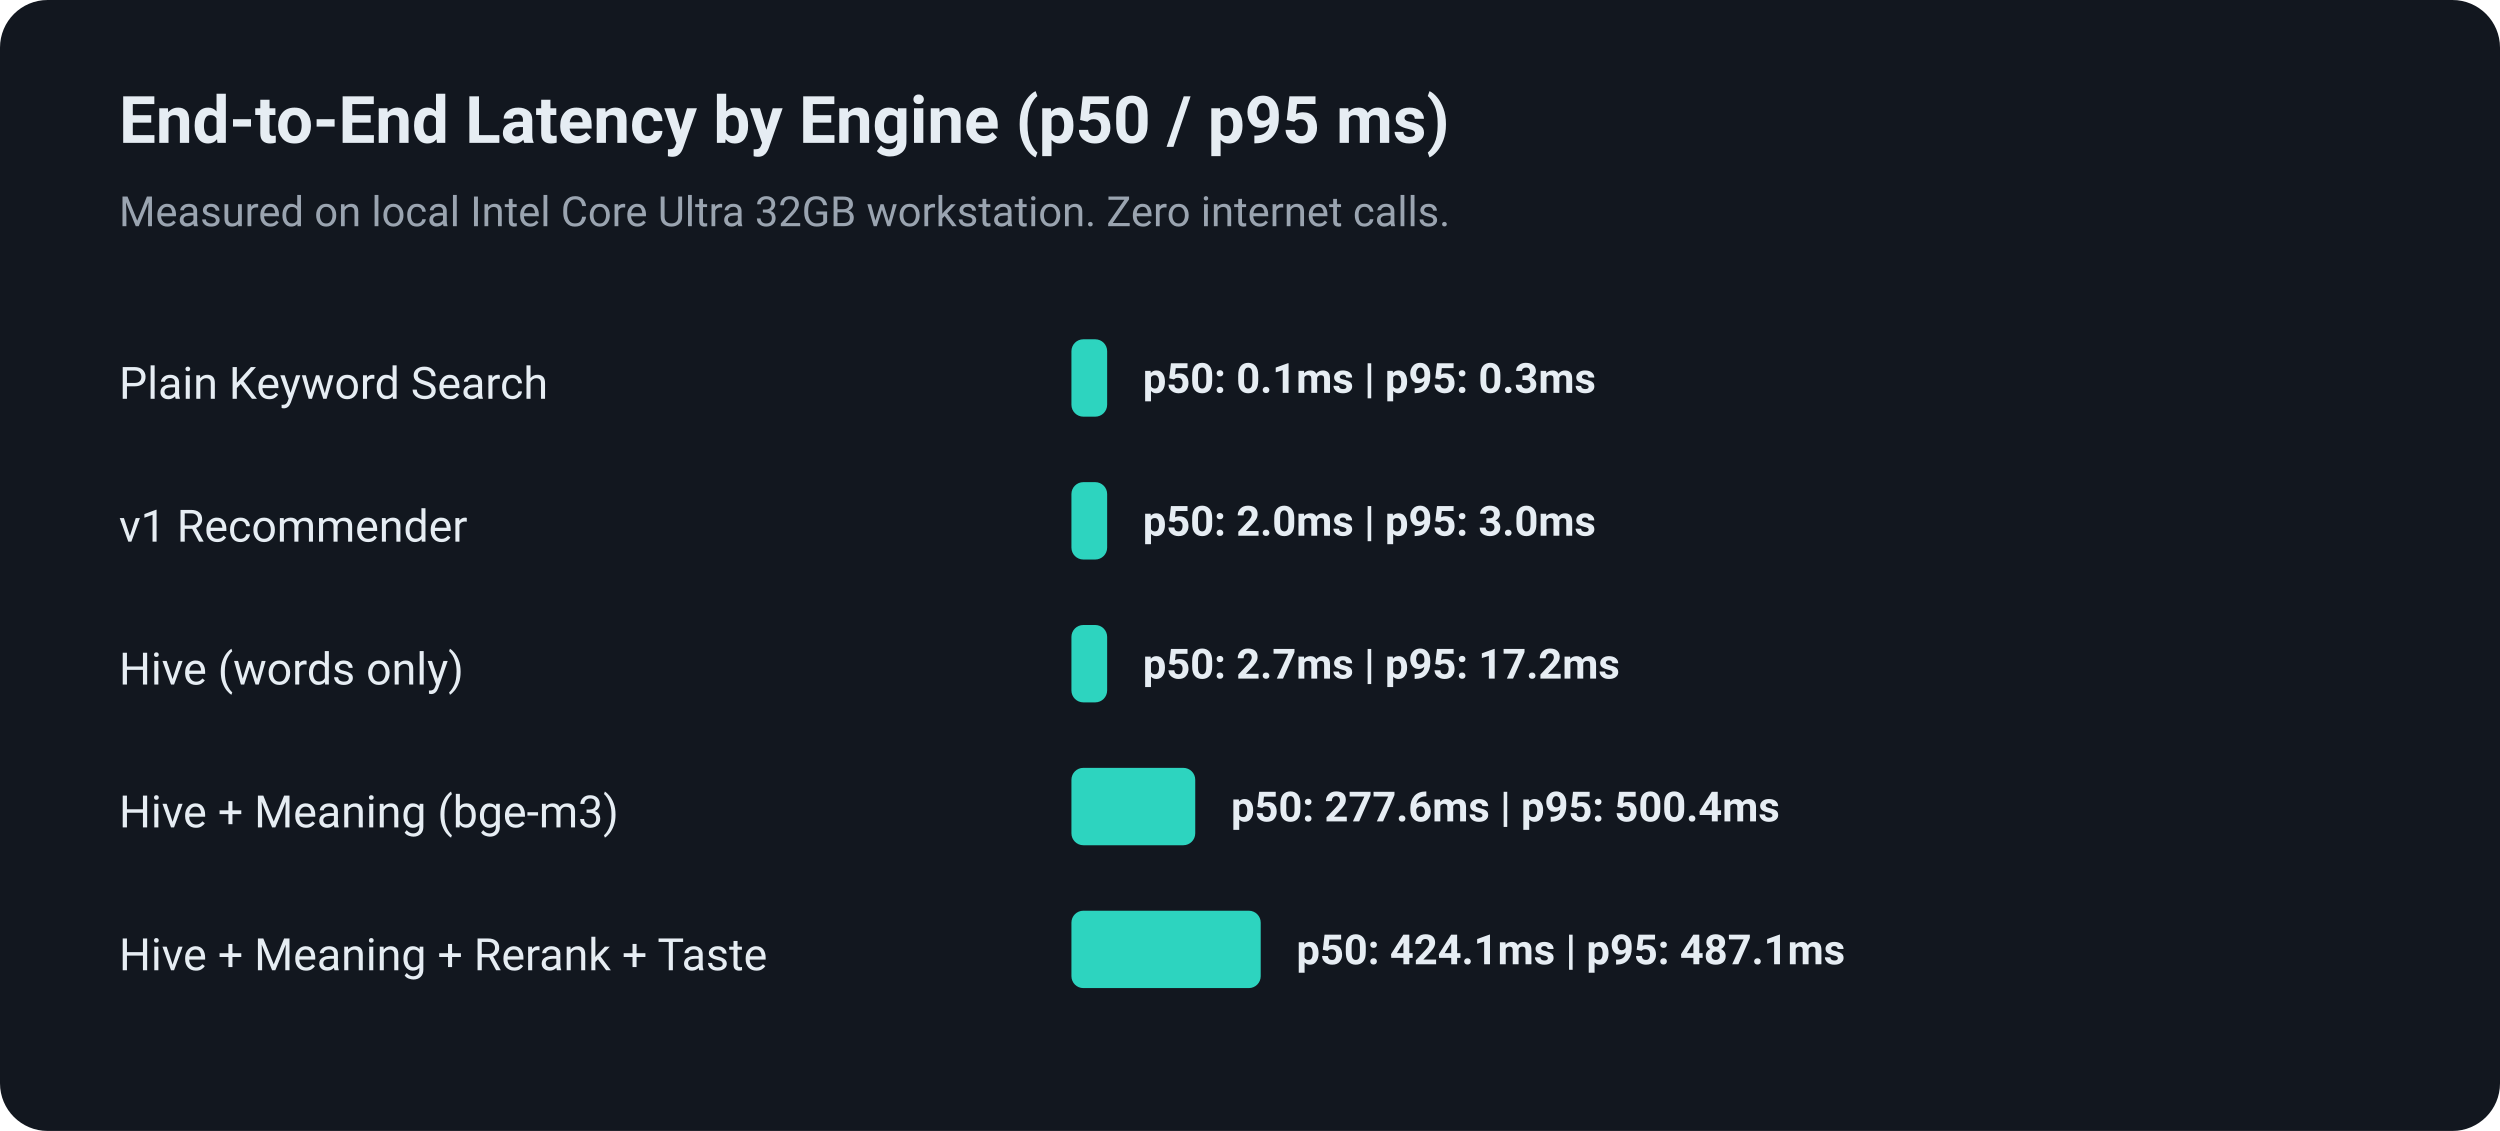
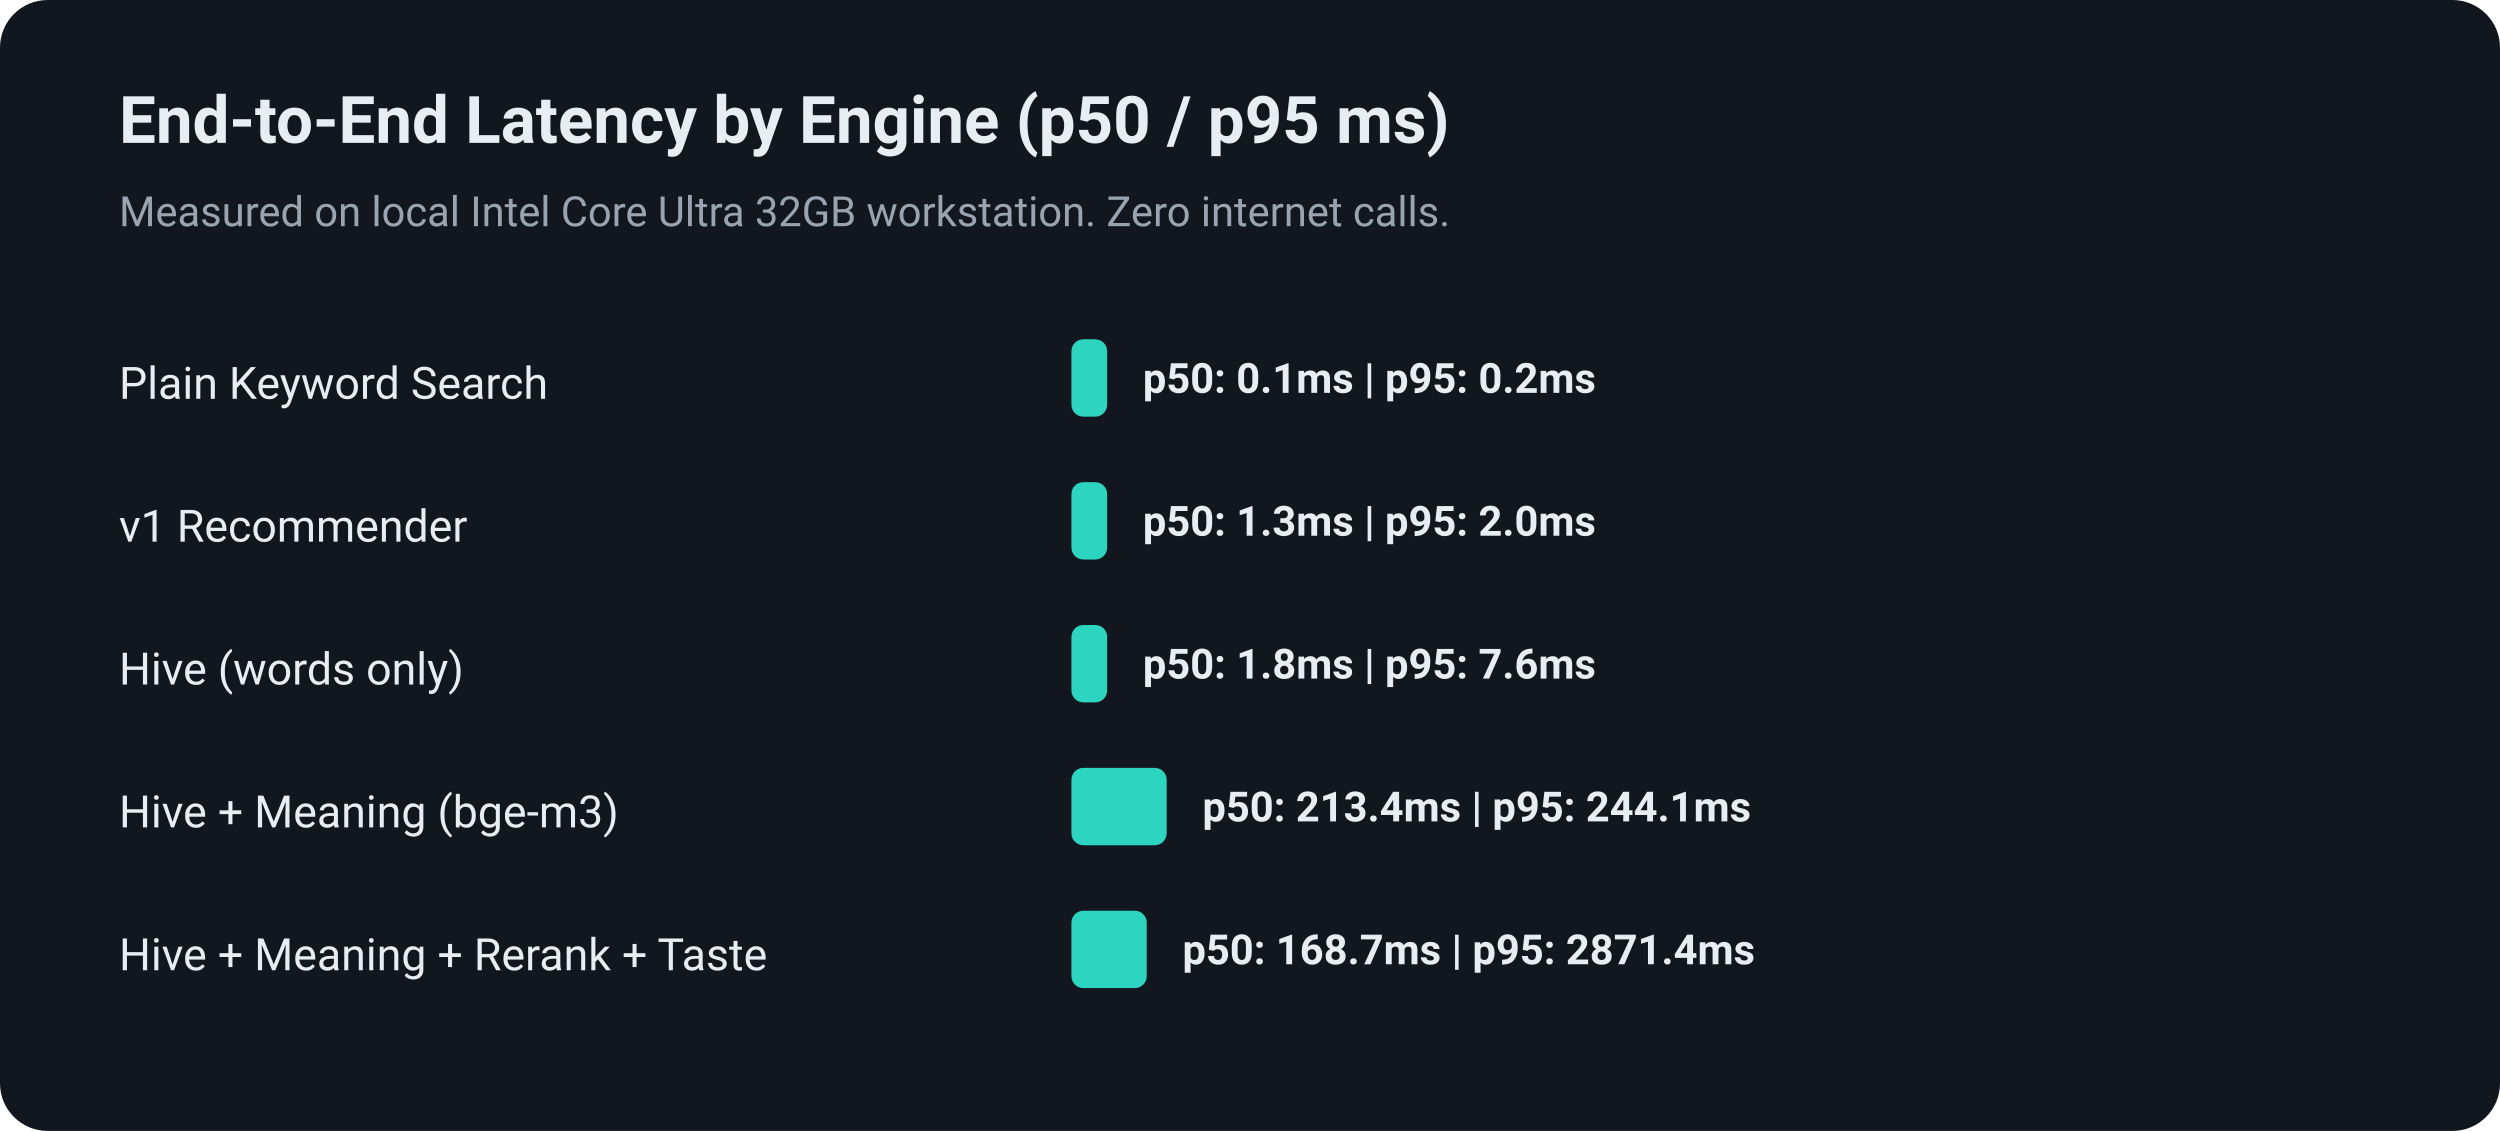
<svg xmlns="http://www.w3.org/2000/svg" width="840" height="380" viewBox="0 0 840 380" role="img" aria-labelledby="t d">
  <rect width="840" height="380" rx="16" fill="#12171f" />
  <text x="40" y="48" font-family="ui-sans-serif, system-ui, -apple-system, 'Segoe UI', Roboto, 'Helvetica Neue', Arial, sans-serif" font-size="22" font-weight="700" fill="#e6edf3">End-to-End Latency by Engine (p50 / p95 ms)</text>
  <text x="40" y="76" font-family="ui-sans-serif, system-ui, -apple-system, 'Segoe UI', Roboto, 'Helvetica Neue', Arial, sans-serif" font-size="14" fill="#9aa4b0">Measured on local Intel Core Ultra 32GB workstation. Zero internet calls.</text>
  <text x="40" y="134" font-family="ui-sans-serif, system-ui, -apple-system, 'Segoe UI', Roboto, 'Helvetica Neue', Arial, sans-serif" font-size="15" fill="#e6edf3">Plain Keyword Search</text>
  <rect x="360" y="114" width="12.0" height="26" rx="4" fill="#2dd4bf" />
-   <text x="384" y="132" font-family="ui-sans-serif, system-ui, -apple-system, 'Segoe UI', Roboto, 'Helvetica Neue', Arial, sans-serif" font-size="14" font-weight="600" fill="#e6edf3">p50: 0.1ms | p95: 0.3ms</text>
+   <text x="384" y="132" font-family="ui-sans-serif, system-ui, -apple-system, 'Segoe UI', Roboto, 'Helvetica Neue', Arial, sans-serif" font-size="14" font-weight="600" fill="#e6edf3">p50: 0.1ms | p95: 0.2ms</text>
  <text x="40" y="182" font-family="ui-sans-serif, system-ui, -apple-system, 'Segoe UI', Roboto, 'Helvetica Neue', Arial, sans-serif" font-size="15" fill="#e6edf3">v1 Recommender</text>
  <rect x="360" y="162" width="12.0" height="26" rx="4" fill="#2dd4bf" />
-   <text x="384" y="180" font-family="ui-sans-serif, system-ui, -apple-system, 'Segoe UI', Roboto, 'Helvetica Neue', Arial, sans-serif" font-size="14" font-weight="600" fill="#e6edf3">p50: 2.0ms | p95: 3.0ms</text>
+   <text x="384" y="180" font-family="ui-sans-serif, system-ui, -apple-system, 'Segoe UI', Roboto, 'Helvetica Neue', Arial, sans-serif" font-size="14" font-weight="600" fill="#e6edf3">p50: 1.3ms | p95: 2.0ms</text>
  <text x="40" y="230" font-family="ui-sans-serif, system-ui, -apple-system, 'Segoe UI', Roboto, 'Helvetica Neue', Arial, sans-serif" font-size="15" fill="#e6edf3">Hive (words only)</text>
  <rect x="360" y="210" width="12.0" height="26" rx="4" fill="#2dd4bf" />
-   <text x="384" y="228" font-family="ui-sans-serif, system-ui, -apple-system, 'Segoe UI', Roboto, 'Helvetica Neue', Arial, sans-serif" font-size="14" font-weight="600" fill="#e6edf3">p50: 2.7ms | p95: 17.2ms</text>
+   <text x="384" y="228" font-family="ui-sans-serif, system-ui, -apple-system, 'Segoe UI', Roboto, 'Helvetica Neue', Arial, sans-serif" font-size="14" font-weight="600" fill="#e6edf3">p50: 1.8ms | p95: 7.6ms</text>
  <text x="40" y="278" font-family="ui-sans-serif, system-ui, -apple-system, 'Segoe UI', Roboto, 'Helvetica Neue', Arial, sans-serif" font-size="15" fill="#e6edf3">Hive + Meaning (bge-m3)</text>
-   <rect x="360" y="258" width="41.6" height="26" rx="4" fill="#2dd4bf" />
-   <text x="413.64" y="276" font-family="ui-sans-serif, system-ui, -apple-system, 'Segoe UI', Roboto, 'Helvetica Neue', Arial, sans-serif" font-size="14" font-weight="600" fill="#e6edf3">p50: 277.6ms | p95: 500.4ms</text>
+   <rect x="360" y="258" width="32.0" height="26" rx="4" fill="#2dd4bf" />
+   <text x="404.01" y="276" font-family="ui-sans-serif, system-ui, -apple-system, 'Segoe UI', Roboto, 'Helvetica Neue', Arial, sans-serif" font-size="14" font-weight="600" fill="#e6edf3">p50: 213.4ms | p95: 244.1ms</text>
  <text x="40" y="326" font-family="ui-sans-serif, system-ui, -apple-system, 'Segoe UI', Roboto, 'Helvetica Neue', Arial, sans-serif" font-size="15" fill="#e6edf3">Hive + Meaning + Rerank + Taste</text>
-   <rect x="360" y="306" width="63.6" height="26" rx="4" fill="#2dd4bf" />
-   <text x="435.615" y="324" font-family="ui-sans-serif, system-ui, -apple-system, 'Segoe UI', Roboto, 'Helvetica Neue', Arial, sans-serif" font-size="14" font-weight="600" fill="#e6edf3">p50: 424.1ms | p95: 487.1ms</text>
+   <rect x="360" y="306" width="25.3" height="26" rx="4" fill="#2dd4bf" />
+   <text x="397.305" y="324" font-family="ui-sans-serif, system-ui, -apple-system, 'Segoe UI', Roboto, 'Helvetica Neue', Arial, sans-serif" font-size="14" font-weight="600" fill="#e6edf3">p50: 168.7ms | p95: 2871.4ms</text>
</svg>
